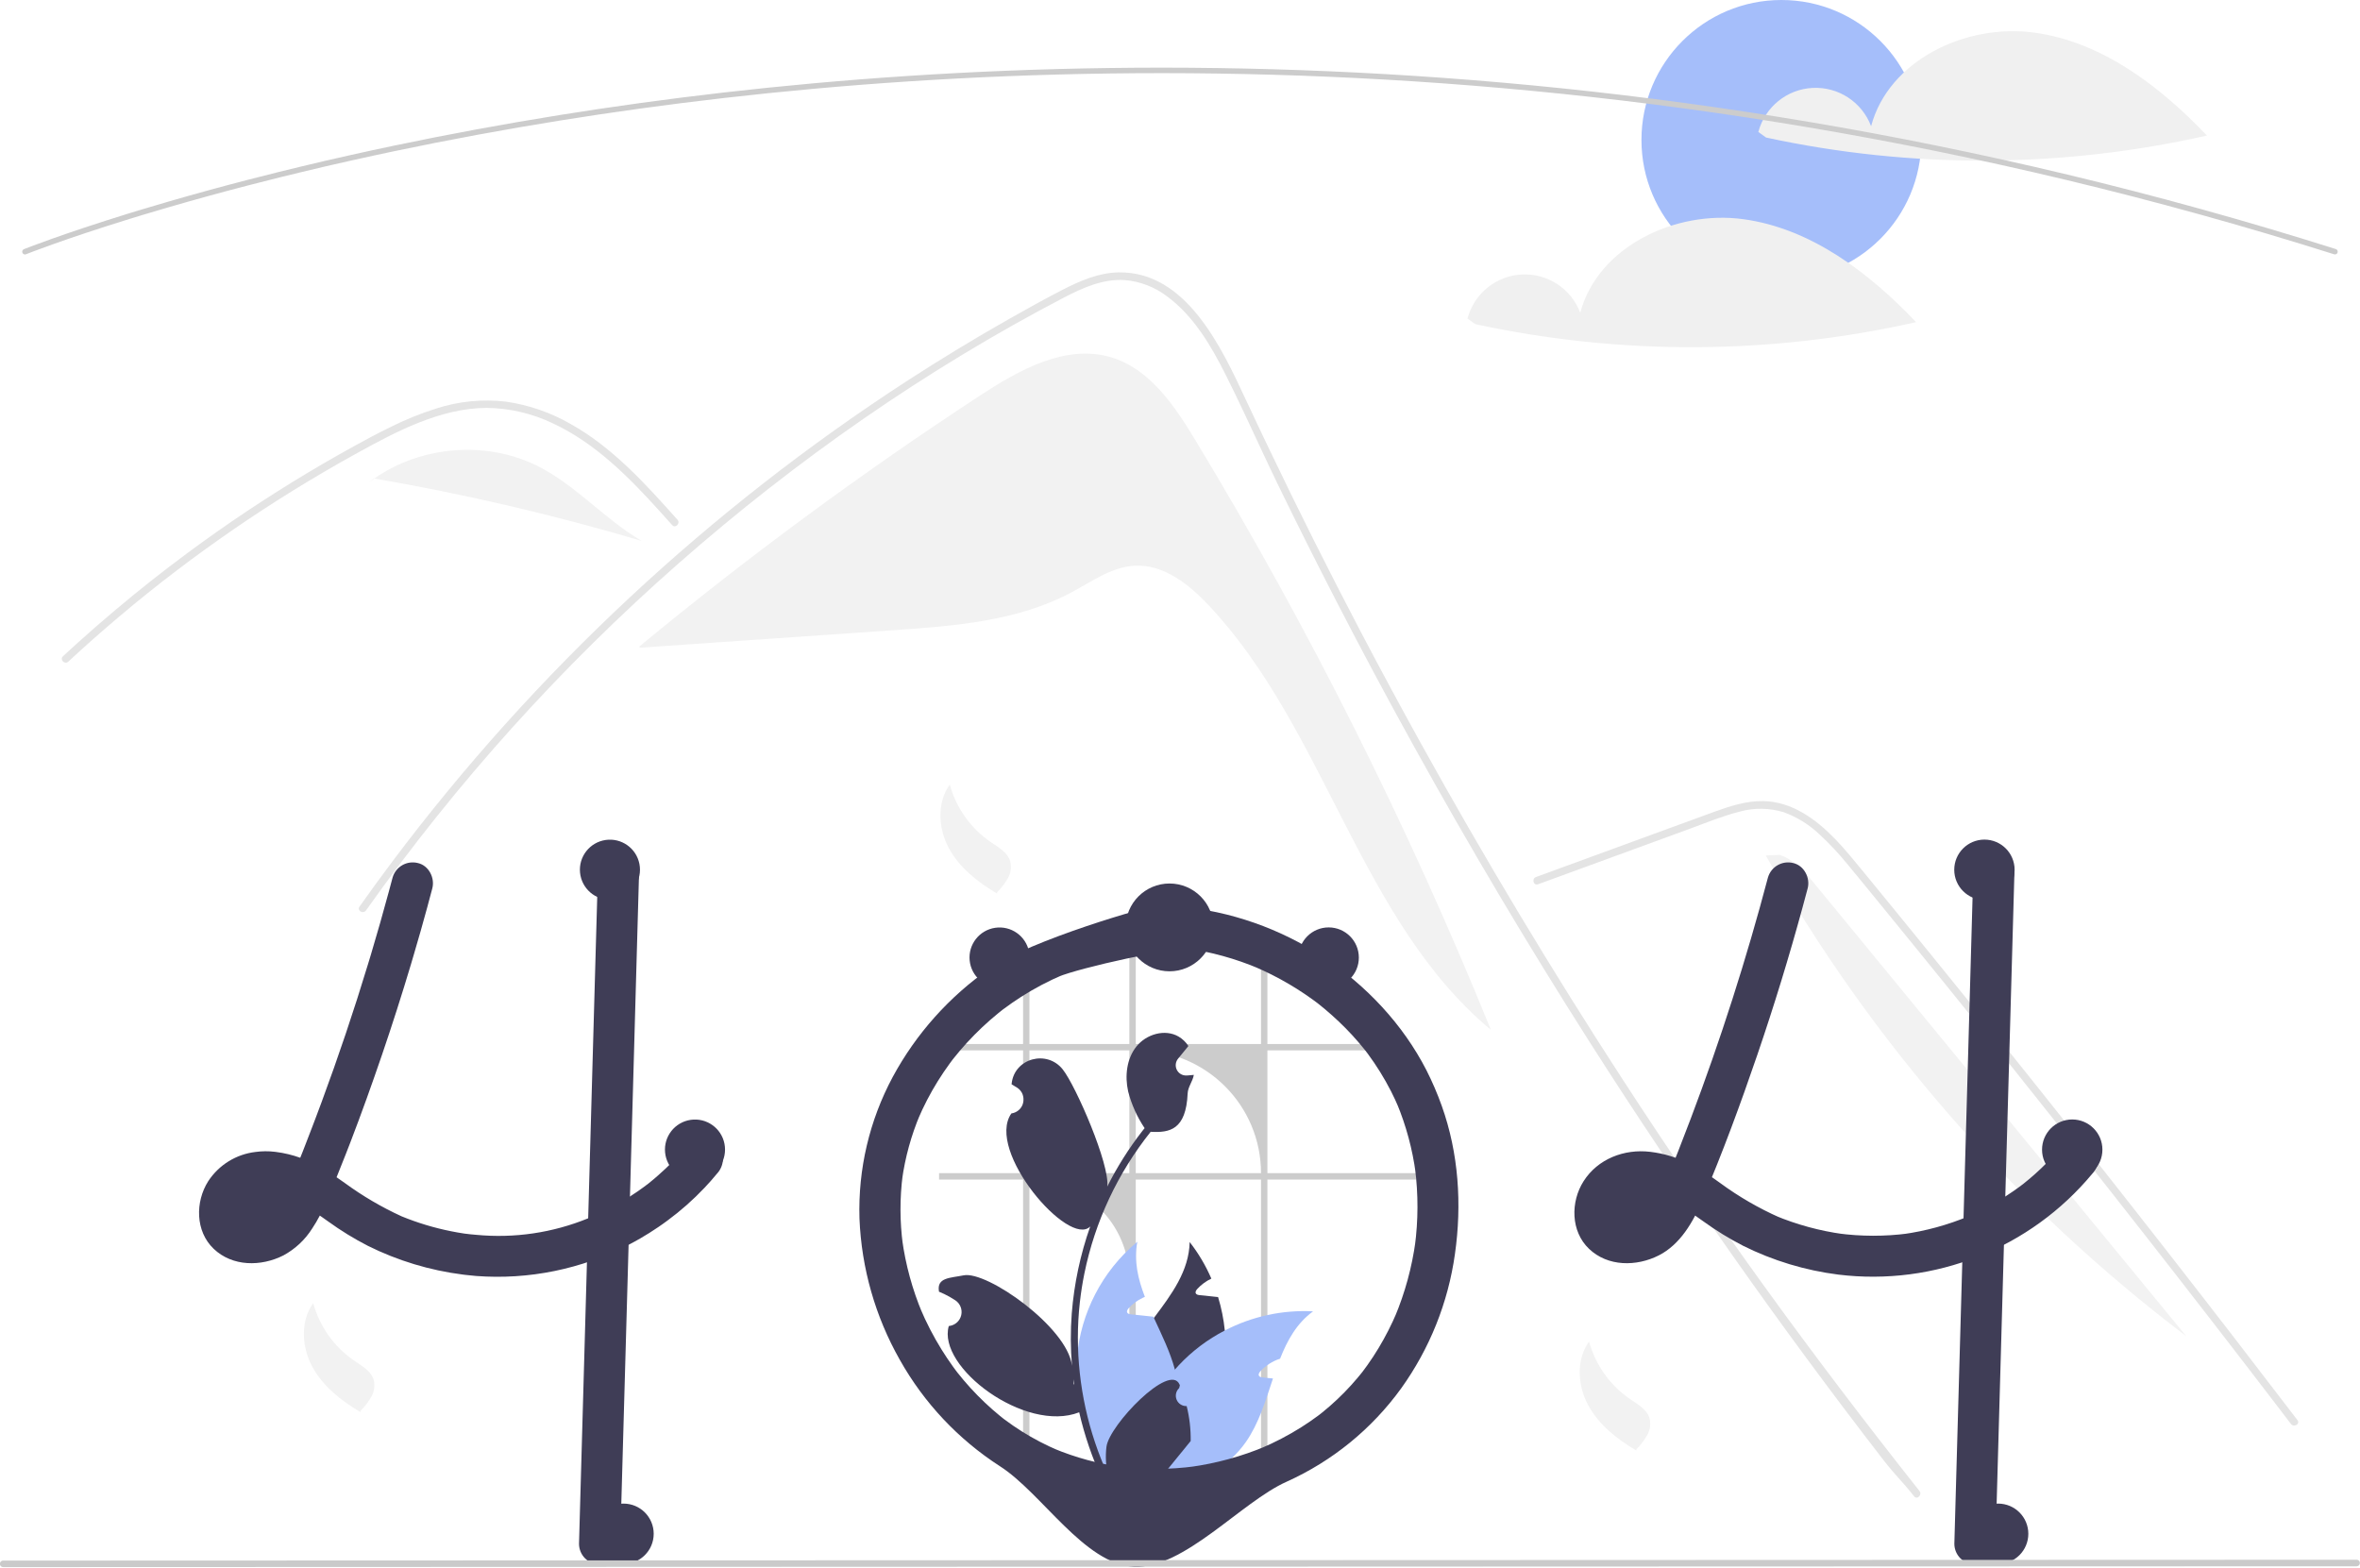
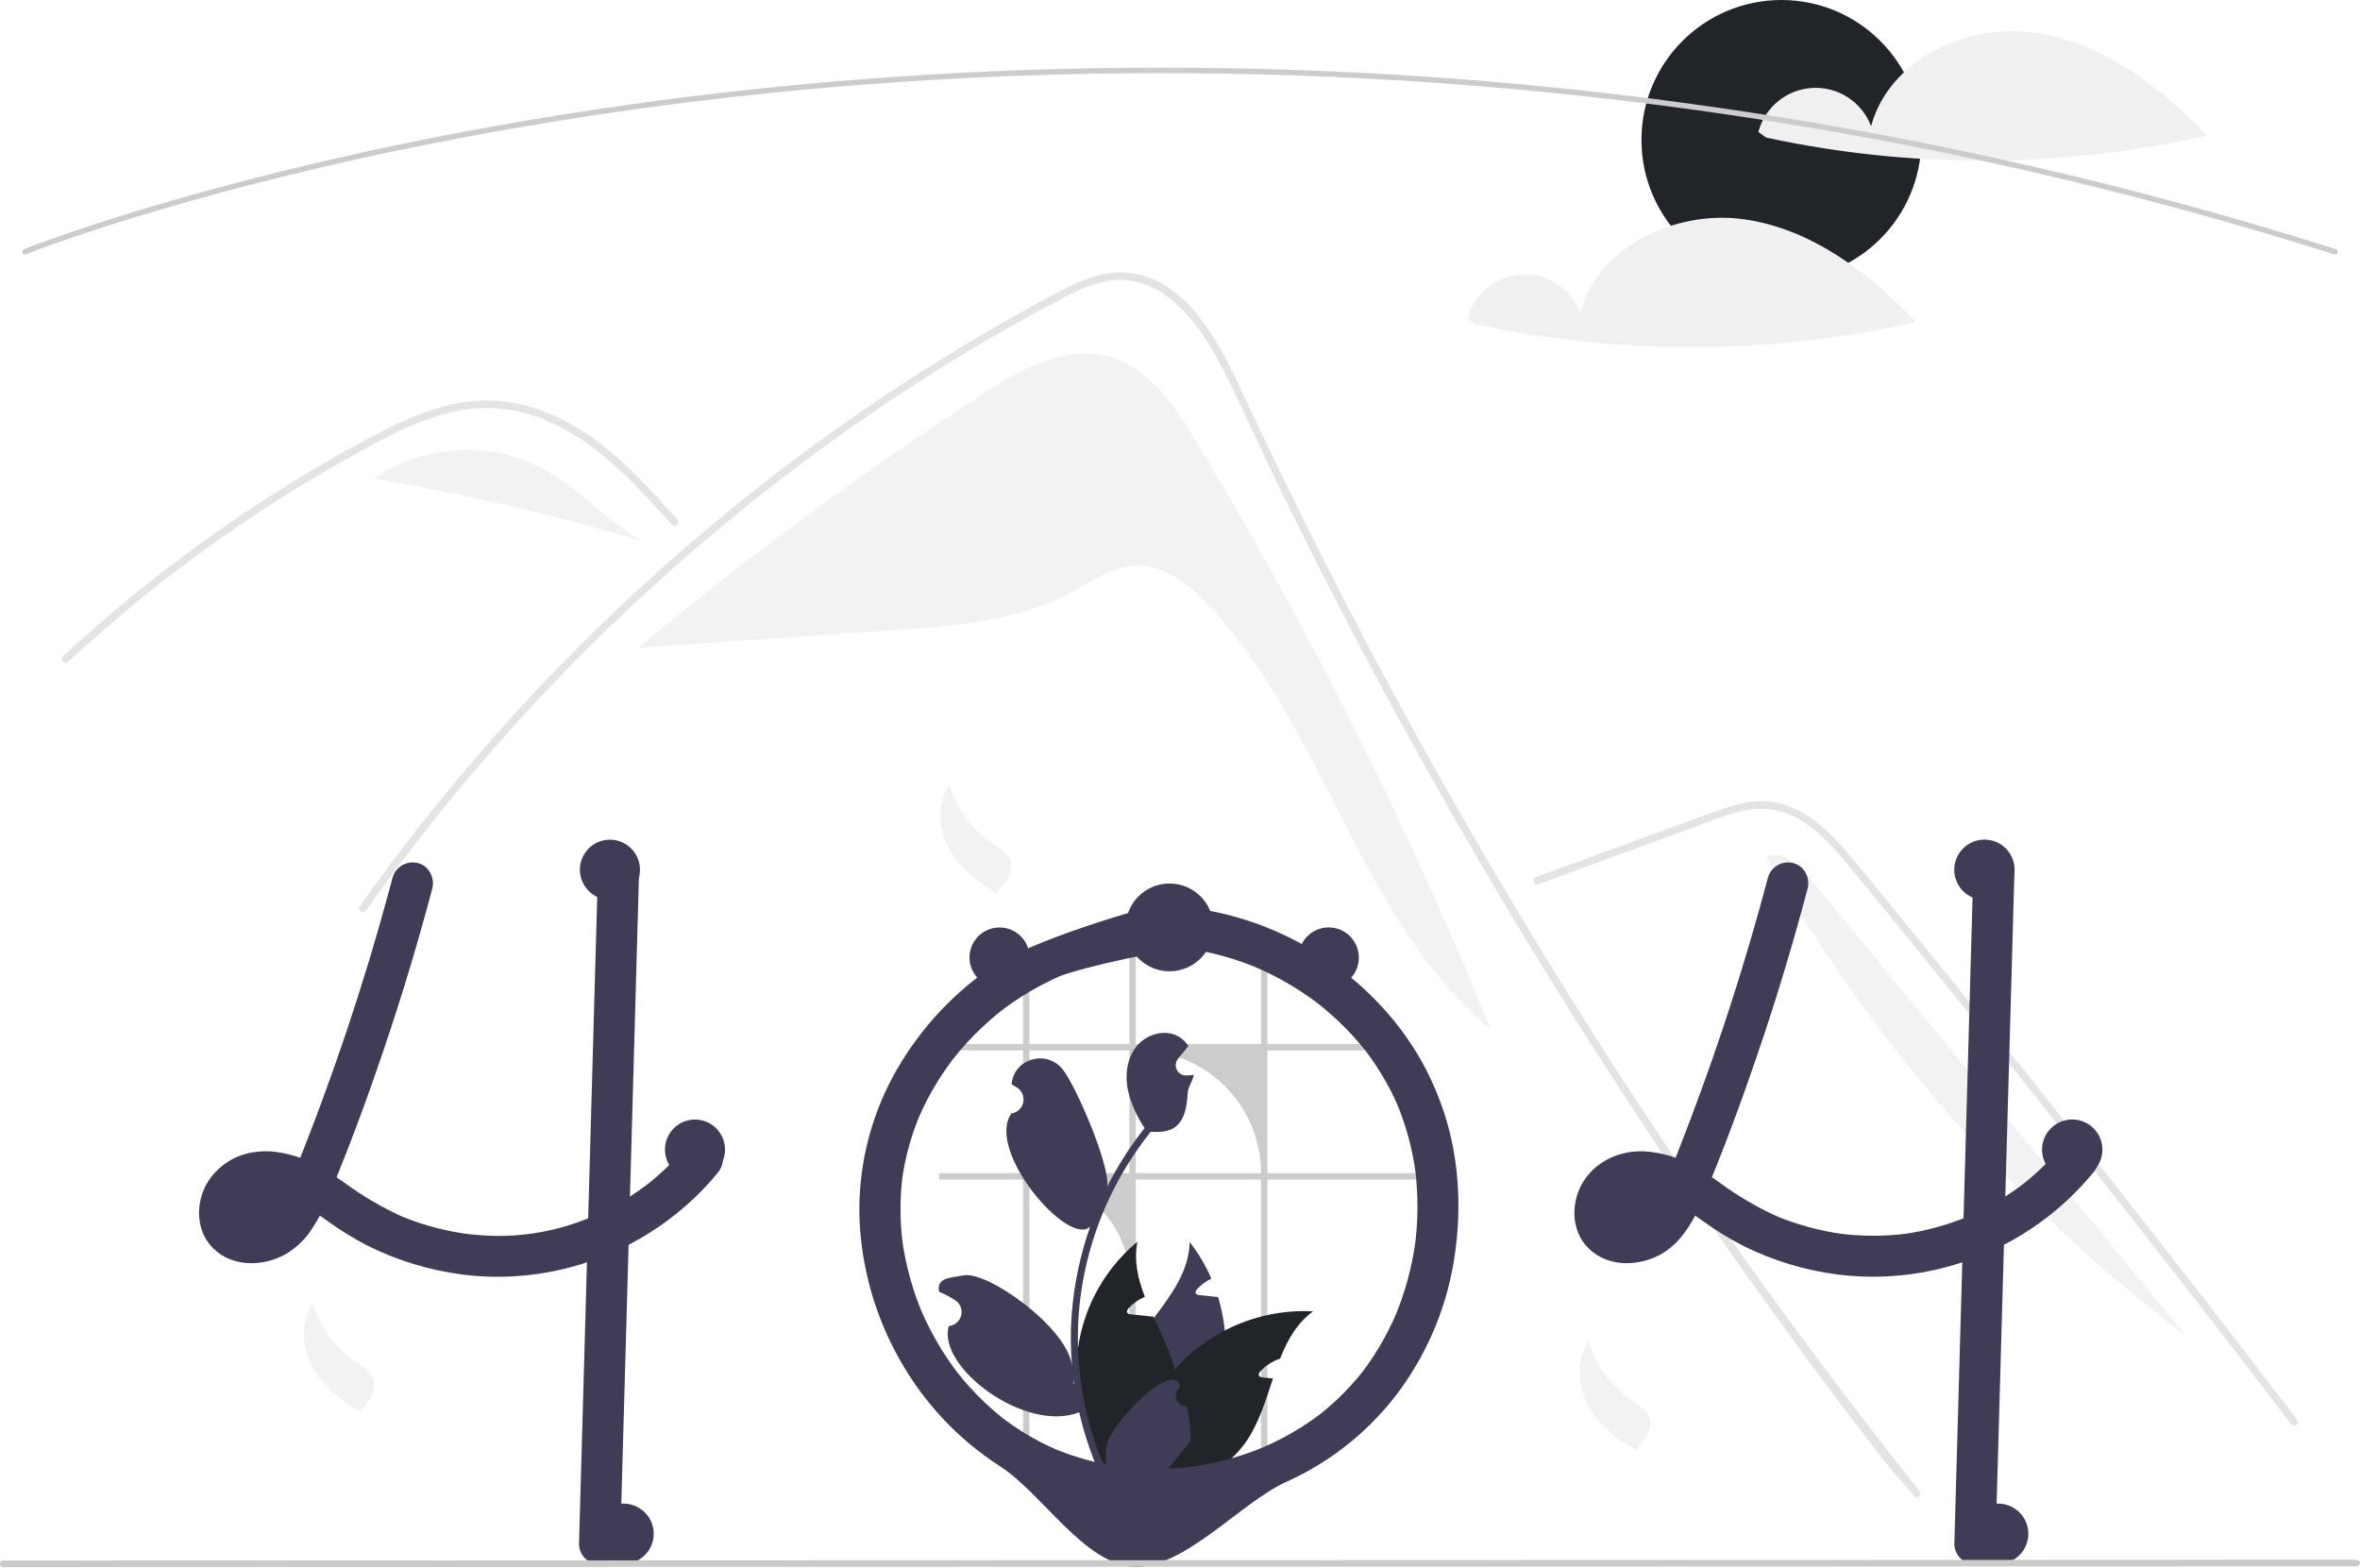
<svg xmlns="http://www.w3.org/2000/svg" data-name="Layer 1" width="860.131" height="571.148" viewBox="0 0 860.131 571.148">
  <path d="M605.67,324.953c-7.669-12.684-16.757-26.228-30.99-30.37-16.482-4.796-33.413,4.732-47.775,14.135a1392.157,1392.157,0,0,0-123.893,91.283l.043.492q46.226-3.188,92.451-6.376c22.265-1.535,45.296-3.283,64.972-13.816,7.467-3.997,14.745-9.336,23.206-9.708,10.512-.462,19.677,6.879,26.88,14.549,42.607,45.371,54.937,114.754,102.738,154.616A1516.995,1516.995,0,0,0,605.67,324.953Z" transform="translate(-169.9343 -164.426)" fill="#f2f2f2" />
  <path d="M867.571,709.781c-4.712-5.95-6.637-7.343-11.285-13.348q-56.764-73.416-106.708-151.792-33.924-53.23-64.483-108.504-14.549-26.278-28.3-52.969-10.67-20.695-20.865-41.638c-1.944-3.988-3.832-7.994-5.711-12.009-4.428-9.442-8.773-18.93-13.439-28.244-5.317-10.616-11.789-21.745-21.553-28.877a29.405,29.405,0,0,0-15.319-5.895c-7.948-.513-15.282,2.769-22.176,6.353-50.439,26.301-97.659,59.276-140.37,96.798A730.778,730.778,0,0,0,303.322,496.247c-1.008,1.439-3.392.064-2.374-1.384q6.009-8.498,12.257-16.813A734.817,734.817,0,0,1,500.805,303.064q18.248-11.826,37.183-22.542c6.362-3.603,12.752-7.16,19.251-10.497,6.371-3.273,13.137-6.215,20.416-6.325,24.77-.385,37.595,27.667,46.405,46.542q4.153,8.911,8.406,17.766,16.075,33.621,33.387,66.628,10.685,20.379,21.837,40.52,34.707,62.718,73.779,122.897c34.506,53.143,68.737,100.089,108.046,149.785C870.596,709.213,868.662,711.175,867.571,709.781Z" transform="translate(-169.9343 -164.426)" fill="#e4e4e4" />
  <path d="M414.916,355.804c-1.439-1.604-2.869-3.209-4.318-4.813-11.422-12.633-23.679-25.118-39.364-32.361a57.11,57.11,0,0,0-23.927-5.546c-8.562.028-16.932,2.273-24.843,5.418-3.74,1.494-7.398,3.19-11.001,4.996-4.116,2.072-8.159,4.281-12.183,6.509q-11.331,6.27-22.368,13.091-21.961,13.572-42.546,29.216-10.671,8.113-20.902,16.758-9.516,8.031-18.646,16.492c-1.302,1.201-3.245-.743-1.944-1.943,1.604-1.494,3.227-2.979,4.85-4.446q6.875-6.215,13.971-12.193,12.939-10.918,26.549-20.993,21.163-15.676,43.783-29.225,11.304-6.765,22.918-12.963c2.338-1.247,4.703-2.466,7.096-3.621a113.116,113.116,0,0,1,16.868-6.866,60.006,60.006,0,0,1,25.476-2.503,66.327,66.327,0,0,1,23.505,8.131c15.401,8.608,27.346,21.919,38.97,34.909C418.033,355.171,416.099,357.124,414.916,355.804Z" transform="translate(-169.9343 -164.426)" fill="#e4e4e4" />
  <path d="M730.477,486.711l36.905-13.498,18.323-6.702c5.968-2.183,11.921-4.667,18.09-6.23a28.539,28.539,0,0,1,16.374.209,37.738,37.738,0,0,1,12.771,7.917,103.64,103.64,0,0,1,10.475,11.186c3.989,4.794,7.92,9.639,11.868,14.467q24.441,29.891,48.563,60.041,24.121,30.15,47.92,60.556,23.857,30.48,47.385,61.216,2.882,3.765,5.76,7.534c1.06,1.388,3.449.02,2.375-1.388Q983.582,650.974,959.549,620.184q-24.092-30.864-48.516-61.466-24.424-30.601-49.179-60.937-6.167-7.558-12.354-15.099c-3.48-4.241-6.92-8.527-10.736-12.474-7.005-7.245-15.758-13.648-26.234-13.822-6.16-.102-12.121,1.852-17.844,3.923-6.17,2.232-12.325,4.506-18.486,6.759l-37.163,13.592-9.291,3.398c-1.649.603-.937,3.262.731,2.652Z" transform="translate(-169.9343 -164.426)" fill="#e4e4e4" />
  <path d="M366.377,334.526c-18.754-9.639-42.771-7.751-60.005,4.291a855.847,855.847,0,0,1,97.371,22.726C390.46,353.759,380.07,341.563,366.377,334.526Z" transform="translate(-169.9343 -164.426)" fill="#f2f2f2" />
  <path d="M306.188,338.784l-3.61,2.935c1.221-1.027,2.491-1.99,3.795-2.901C306.311,338.807,306.249,338.795,306.188,338.784Z" transform="translate(-169.9343 -164.426)" fill="#f2f2f2" />
  <path d="M831.549,486.846c-3.633-4.422-7.56-9.052-12.994-10.848l-5.073.2A575.436,575.436,0,0,0,966.749,651.418Q899.149,569.132,831.549,486.846Z" transform="translate(-169.9343 -164.426)" fill="#f2f2f2" />
  <path d="M516.084,450.367A37.481,37.481,0,0,0,531.015,471.325c2.82,1.92,6.157,3.762,7.122,7.035a8.379,8.379,0,0,1-.874,6.15,24.884,24.884,0,0,1-3.861,5.041l-.137.512c-6.998-4.147-13.656-9.393-17.522-16.551s-4.406-16.539.341-23.145" transform="translate(-169.9343 -164.426)" fill="#f2f2f2" />
  <path d="M749.084,653.367A37.481,37.481,0,0,0,764.015,674.325c2.82,1.92,6.157,3.762,7.122,7.035a8.379,8.379,0,0,1-.874,6.15,24.884,24.884,0,0,1-3.861,5.041l-.137.512c-6.998-4.147-13.656-9.393-17.522-16.551s-4.406-16.539.341-23.145" transform="translate(-169.9343 -164.426)" fill="#f2f2f2" />
  <path d="M284.084,639.367A37.481,37.481,0,0,0,299.015,660.325c2.82,1.92,6.157,3.762,7.122,7.035a8.379,8.379,0,0,1-.874,6.15,24.884,24.884,0,0,1-3.861,5.041l-.137.512c-6.998-4.147-13.656-9.393-17.522-16.551s-4.406-16.539.341-23.145" transform="translate(-169.9343 -164.426)" fill="#f2f2f2" />
-   <circle cx="649.249" cy="51" r="51" fill="#a5befa" />
+   <circle cx="649.249" cy="51" r="51" fill="#212529" />
  <path d="M911.219,176.296c-24.717-3.341-52.935,10.019-59.341,34.124a21.597,21.597,0,0,0-41.094,2.109l2.83,2.027a372.275,372.275,0,0,0,160.659-.726C957.079,195.76,935.935,179.637,911.219,176.296Z" transform="translate(-169.9343 -164.426)" fill="#f0f0f0" />
  <path d="M805.219,244.296c-24.717-3.341-52.935,10.019-59.341,34.124a21.597,21.597,0,0,0-41.094,2.109l2.83,2.027a372.275,372.275,0,0,0,160.659-.726C851.079,263.76,829.935,247.637,805.219,244.296Z" transform="translate(-169.9343 -164.426)" fill="#f0f0f0" />
  <path d="M1020.946,257.154a.982.982,0,0,1-.302-.047C756.237,173.489,523.199,184.424,374.264,208.321c-20.269,3.251-40.591,7.006-60.404,11.161-5.058,1.06-10.306,2.195-15.597,3.378-6.319,1.407-12.554,2.856-18.532,4.306q-3.873.917-7.595,1.849c-3.758.928-7.572,1.895-11.66,2.957-4.568,1.178-9.209,2.413-13.797,3.672a.442.442,0,0,1-.051.015l0.0.001c-5.183,1.415-10.338,2.871-15.323,4.325-2.698.779-5.304,1.548-7.799,2.307-.279.077-.526.151-.776.228l-.536.163c-.311.095-.617.188-.924.275l-.02.006 0.0.001-.812.252c-.968.293-1.912.579-2.841.864-24.545,7.566-38.038,12.949-38.171,13.002a1,1,0,1,1-.744-1.856c.134-.053,13.693-5.463,38.328-13.058.932-.286,1.879-.572,2.85-.866l.754-.234c.026-.01.052-.018.078-.025.305-.087.61-.18.919-.273l.537-.163c.268-.081.531-.161.801-.235,2.479-.754,5.093-1.524,7.798-2.307,4.987-1.455,10.147-2.911,15.334-4.328.016-.006.033-.01.049-.015v-.001c4.604-1.263,9.263-2.503,13.845-3.685,4.094-1.063,7.915-2.032,11.68-2.962q3.738-.93,7.609-1.853c5.985-1.451,12.233-2.902,18.563-4.312,5.299-1.184,10.556-2.322,15.622-3.383,19.843-4.162,40.198-7.923,60.497-11.179C523.096,182.415,756.467,171.463,1021.246,255.201a1.0 1,0,0,1-.301,1.953Z" transform="translate(-169.9343 -164.426)" fill="#ccc" />
  <path d="M432.923,584.266a6.729,6.729,0,0,0-1.7-2.67,6.43,6.43,0,0,0-.92-.71c-2.61-1.74-6.51-2.13-8.99,0a5.81,5.81,0,0,0-.69.71q-1.11,1.365-2.28,2.67c-1.28,1.46-2.59,2.87-3.96,4.24-.39.38-.78.77-1.18,1.15-.23.23-.46.45-.69.67-.88.84-1.78,1.65-2.69,2.45-.48.43-.96.85-1.45,1.26-.73.61-1.46,1.22-2.2,1.81-.07.05-.14.1-.21.16-.02.01-.03.03-.05.04-.01,0-.02,0-.03.02a.179.179,0,0,0-.07.05c-.22.15-.37.25-.48.34.04-.02.08-.05.12-.07-.18.14-.37.28-.55.42-1.75,1.29-3.54,2.53-5.37,3.69a99.21,99.21,0,0,1-14.22,7.55c-.33.13-.67.27-1.01.4a85.97,85.97,0,0,1-40.85,6.02q-2.13-.165-4.26-.45c-1.64-.24-3.27-.53-4.89-.86a97.932,97.932,0,0,1-18.02-5.44,118.652,118.652,0,0,1-20.66-12.12c-1-.71-2.01-1.42-3.02-2.11,1.15-2.82,2.28-5.64,3.38-8.48.55-1.37,1.08-2.74,1.6-4.12,4.09-10.63,7.93-21.36,11.61-32.13q5.58-16.365,10.53-32.92.51-1.68.99-3.36,2.595-8.745,4.98-17.53c.15-.57.31-1.13.45-1.7q.69-2.52,1.35-5.04c1-3.79-1.26-8.32-5.24-9.23a7.634,7.634,0,0,0-9.22,5.24c-.43,1.62-.86,3.23-1.3,4.85q-3.165,11.745-6.66,23.41-.51,1.68-1.02,3.36-7.71,25.41-16.93,50.31-1.11,3.015-2.25,6.01c-.37.98-.74,1.96-1.12,2.94-.73,1.93-1.48,3.86-2.23,5.79-.43,1.13-.87,2.26-1.31,3.38-.29.71-.57,1.42-.85,2.12a41.809,41.809,0,0,0-8.81-2.12l-.48-.06a27.397,27.397,0,0,0-7.01.06,23.914,23.914,0,0,0-17.24,10.66c-4.77,7.51-4.71,18.25,1.98,24.63,6.89,6.57,17.32,6.52,25.43,2.41a28.351,28.351,0,0,0,10.52-9.86,50.569,50.569,0,0,0,2.74-4.65c.21.14.42.28.63.43.8.56,1.6,1.13,2.39,1.69a111.738,111.738,0,0,0,14.51,8.91,108.359,108.359,0,0,0,34.62,10.47c.27.03.53.07.8.1,1.33.17,2.67.3,4.01.41a103.782,103.782,0,0,0,55.58-11.36q2.175-1.125,4.31-2.36,3.315-1.92,6.48-4.08c1.15-.78,2.27-1.57,3.38-2.4a101.042,101.042,0,0,0,13.51-11.95q2.355-2.475,4.51-5.11a8.061,8.061,0,0,0,2.2-5.3A7.564,7.564,0,0,0,432.923,584.266Zm-165.59,23.82c.21-.15.42-.31.62-.47C267.893,607.766,267.603,607.936,267.333,608.086Zm3.21-3.23c-.23.26-.44.52-.67.78a23.366,23.366,0,0,1-2.25,2.2c-.11.1-.23.2-.35.29a.01.01,0,0,0-.01.01,3.804,3.804,0,0,0-.42.22q-.645.39-1.32.72a17.005,17.005,0,0,1-2.71.75,16.799,16.799,0,0,1-2.13.02h-.02a14.823,14.823,0,0,1-1.45-.4c-.24-.12-.47-.26-.7-.4-.09-.08-.17-.16-.22-.21a2.44,2.44,0,0,1-.27-.29.01.01,0,0,0-.01-.01c-.11-.2-.23-.4-.34-.6a.031.031,0,0,1-.01-.02c-.08-.25-.15-.51-.21-.77a12.511,12.511,0,0,1,.01-1.37,13.467,13.467,0,0,1,.54-1.88,11.068,11.068,0,0,1,.69-1.26c.02-.04.12-.2.23-.38.01-.01.01-.01.01-.02.15-.17.3-.35.46-.51.27-.3.56-.56.85-.83a18.022,18.022,0,0,1,1.75-1.01,19.481,19.481,0,0,1,2.93-.79,24.989,24.989,0,0,1,4.41.04,30.301,30.301,0,0,1,4.1,1.01,36.945,36.945,0,0,1-2.77,4.54C270.623,604.746,270.583,604.806,270.543,604.856Zm-11.12-3.29a2.18,2.18,0,0,1-.31.39A1.409,1.409,0,0,1,259.423,601.566Z" transform="translate(-169.9343 -164.426)" fill="#3f3d56" />
  <path d="M402.863,482.136q-.135,4.71-.27,9.42-.285,10.455-.59,20.92-.315,11.775-.66,23.54-.165,6.075-.34,12.15-.465,16.365-.92,32.72c-.03,1.13-.07,2.25-.1,3.38q-.225,8.115-.45,16.23-.255,8.805-.5,17.61-.18,6.6-.37,13.21-1.35,47.895-2.7,95.79a7.648,7.648,0,0,1-7.5,7.5,7.561,7.561,0,0,1-7.5-7.5q.75-26.94,1.52-53.88.675-24.36,1.37-48.72.225-8.025.45-16.06.345-12.09.68-24.18c.03-1.13.07-2.25.1-3.38.02-.99.05-1.97.08-2.96q.66-23.475,1.32-46.96.27-9.24.52-18.49.3-10.545.6-21.08c.09-3.09.17-6.17.26-9.26a7.648,7.648,0,0,1,7.5-7.5A7.561,7.561,0,0,1,402.863,482.136Z" transform="translate(-169.9343 -164.426)" fill="#3f3d56" />
  <path d="M814.291,484.217a893.238,893.238,0,0,1-28.161,87.941c-3.007,7.946-6.083,15.877-9.371,23.712l.756-1.792a54.583,54.583,0,0,1-5.59,10.612q-.229.321-.467.636,1.166-1.49.443-.589c-.254.301-.505.602-.768.895a23.664,23.664,0,0,1-2.249,2.203q-.301.258-.612.504l.938-.729c-.109.257-.873.597-1.111.743a18.254,18.254,0,0,1-2.405,1.219l1.792-.756a19.086,19.086,0,0,1-4.231,1.161l1.994-.268a17.021,17.021,0,0,1-4.298.046l1.994.268a14.002,14.002,0,0,1-3.405-.917l1.792.756a12.012,12.012,0,0,1-1.679-.896c-.271-.177-1.105-.809-.015.025,1.133.866.146.074-.088-.156-.194-.192-.37-.4-.56-.595-.882-.905.996,1.557.397.499a18.182,18.182,0,0,1-.878-1.637l.756,1.792a11.925,11.925,0,0,1-.728-2.651l.268,1.994a13.651,13.651,0,0,1-.003-3.405l-.268,1.994a15.964,15.964,0,0,1,.995-3.68l-.756,1.792a16.729,16.729,0,0,1,1.178-2.298,6.729,6.729,0,0,1,.729-1.071c.049.016-1.269,1.513-.569.757.183-.198.354-.406.539-.602.296-.314.614-.601.926-.898,1.045-.994-1.462.966-.257.179a19.049,19.049,0,0,1,2.749-1.499l-1.792.756a20.311,20.311,0,0,1,4.995-1.34l-1.994.268a25.628,25.628,0,0,1,6.461.076l-1.994-.268a33.211,33.211,0,0,1,7.892,2.22l-1.792-.756c5.39,2.314,10.163,5.749,14.928,9.118a111.95,111.95,0,0,0,14.506,8.906,108.388,108.388,0,0,0,34.622,10.474,103.933,103.933,0,0,0,92.586-36.752,8.078,8.078,0,0,0,2.197-5.303,7.632,7.632,0,0,0-2.197-5.303c-2.752-2.526-7.949-3.239-10.607,0a95.636,95.636,0,0,1-8.107,8.727q-2.017,1.914-4.142,3.71-1.214,1.026-2.461,2.011c-.393.311-1.619,1.138.263-.197-.431.306-.845.64-1.271.955a99.269,99.269,0,0,1-20.332,11.565l1.792-.756a96.836,96.836,0,0,1-24.171,6.622l1.994-.268a97.643,97.643,0,0,1-25.754-.038l1.994.268a99.8,99.8,0,0,1-24.857-6.77l1.792.756a116.025,116.025,0,0,1-21.736-12.591,86.877,86.877,0,0,0-11.113-6.994,42.824,42.824,0,0,0-14.438-4.389c-9.439-1.111-19.057,2.566-24.246,10.72-4.776,7.505-4.714,18.244,1.974,24.625,6.888,6.572,17.318,6.517,25.436,2.406,7.817-3.959,12.513-12.185,15.815-19.942,7.431-17.455,14.01-35.314,20.14-53.263q9.097-26.637,16.499-53.813.917-3.366,1.807-6.739c1.001-3.789-1.261-8.32-5.238-9.226a7.633,7.633,0,0,0-9.226,5.238Z" transform="translate(-169.9343 -164.426)" fill="#3f3d56" />
  <path d="M889.124,482.136l-2.7,95.793-2.685,95.294-1.518,53.884a7.565,7.565,0,0,0,7.5,7.5,7.649,7.649,0,0,0,7.5-7.5l2.7-95.793,2.685-95.294,1.518-53.884a7.565,7.565,0,0,0-7.5-7.5,7.649,7.649,0,0,0-7.5,7.5Z" transform="translate(-169.9343 -164.426)" fill="#3f3d56" />
  <path d="M629.526,700.361h2.329V594.319h54.329v-2.323H631.855V547.252H673.81q-.923-1.173-1.899-2.317H631.855V515.382c-.77-.328-1.547-.645-2.329-.944V544.935h-45.652V507.07c-.782.036-1.553.09-2.329.155v37.71h-36.42V516.684c-.782.346-1.553.711-2.317,1.093V544.935h-30.616v2.317h30.616v44.744h-30.616v2.323h30.616V700.361h2.317V594.319a36.413,36.413,0,0,1,36.42,36.42v69.622h2.329V594.319h45.652Zm-84.401-108.365V547.252h36.42v44.744Zm38.749,0V547.252h.914a44.741,44.741,0,0,1,44.738,44.744Z" transform="translate(-169.9343 -164.426)" opacity="0.2" />
  <path d="M615.303,668.566a63.059,63.059,0,0,1-20.05,33.7c-.74.64-1.48,1.26-2.25,1.87q-2.805.255-5.57.52c-1.53.14-3.04.29-4.54.43l-.27.03-.19-1.64-.76-6.64a37.623,37.623,0,0,1-3.3-32.44c2.64-7.12,7.42-13.41,12.12-19.65,6.49-8.62,12.8-17.14,13.03-27.65a60.544,60.544,0,0,1,7.9,13.33,16.432,16.432,0,0,0-5.12,3.77c-.41.45-.82,1.08-.54,1.62.24.46.84.57,1.36.63,1.25.13,2.51.26,3.76.39,1,.11,2,.21,3,.32a63.99,63.99,0,0,1,2.45,12.18A61.189,61.189,0,0,1,615.303,668.566Z" transform="translate(-169.9343 -164.426)" fill="#3f3d56" />
-   <path d="M648.503,642.356c-5.9,4.29-9.35,10.46-12.03,17.26a16.628,16.628,0,0,0-7.17,4.58c-.41.45-.82,1.08-.54,1.62.24.46.84.57,1.36.63,1.25.13,2.51.26,3.76.39-2.68,8.04-5.14,16.36-9.88,23.15a36.989,36.989,0,0,1-12.03,10.91,38.492,38.492,0,0,1-4.02,1.99q-7.62.585-14.95,1.25-2.805.255-5.57.52c-1.53.14-3.04.29-4.54.43q-.015-.825,0-1.65a63.304,63.304,0,0,1,15.25-39.86c.45-.52.91-1.03,1.38-1.54a61.792,61.792,0,0,1,16.81-12.7A62.654,62.654,0,0,1,648.503,642.356Z" transform="translate(-169.9343 -164.426)" fill="#a5befa" />
-   <path d="M589.163,699.526l-1.15,3.4-.58,1.73c-1.53.14-3.04.29-4.54.43l-.27.03c-1.66.17-3.31.34-4.96.51-.43-.5-.86-1.01-1.28-1.53a62.03,62.03,0,0,1,8.07-87.11c-1.32,6.91.22,13.53,2.75,20.1-.27.11-.53.22-.78.34a16.432,16.432,0,0,0-5.12,3.77c-.41.45-.82,1.08-.54,1.62.24.46.84.57,1.36.63,1.25.13,2.51.26,3.76.39,1,.11,2,.21,3,.32q.705.075,1.41.15c.07.15.13.29.2.44,2.85,6.18,5.92,12.39,7.65,18.83a43.666,43.666,0,0,1,1.02,4.91A37.604,37.604,0,0,1,589.163,699.526Z" transform="translate(-169.9343 -164.426)" fill="#a5befa" />
+   <path d="M648.503,642.356c-5.9,4.29-9.35,10.46-12.03,17.26a16.628,16.628,0,0,0-7.17,4.58c-.41.45-.82,1.08-.54,1.62.24.46.84.57,1.36.63,1.25.13,2.51.26,3.76.39-2.68,8.04-5.14,16.36-9.88,23.15a36.989,36.989,0,0,1-12.03,10.91,38.492,38.492,0,0,1-4.02,1.99q-7.62.585-14.95,1.25-2.805.255-5.57.52c-1.53.14-3.04.29-4.54.43q-.015-.825,0-1.65a63.304,63.304,0,0,1,15.25-39.86c.45-.52.91-1.03,1.38-1.54a61.792,61.792,0,0,1,16.81-12.7A62.654,62.654,0,0,1,648.503,642.356Z" transform="translate(-169.9343 -164.426)" fill="#212529" />
+   <path d="M589.163,699.526l-1.15,3.4-.58,1.73c-1.53.14-3.04.29-4.54.43l-.27.03c-1.66.17-3.31.34-4.96.51-.43-.5-.86-1.01-1.28-1.53a62.03,62.03,0,0,1,8.07-87.11c-1.32,6.91.22,13.53,2.75,20.1-.27.11-.53.22-.78.34a16.432,16.432,0,0,0-5.12,3.77c-.41.45-.82,1.08-.54,1.62.24.46.84.57,1.36.63,1.25.13,2.51.26,3.76.39,1,.11,2,.21,3,.32q.705.075,1.41.15c.07.15.13.29.2.44,2.85,6.18,5.92,12.39,7.65,18.83a43.666,43.666,0,0,1,1.02,4.91A37.604,37.604,0,0,1,589.163,699.526Z" transform="translate(-169.9343 -164.426)" fill="#212529" />
  <path d="M689.821,554.487c-8.609-16.792-21.946-30.921-37.632-41.304a114.237,114.237,0,0,0-52.563-18.38q-3.69-.335-7.399-.393c-2.921-.044-46.866,12.632-61.587,22.982a114.295,114.295,0,0,0-35.333,39.527,102.5,102.5,0,0,0-12.126,51.633,113.564,113.564,0,0,0,14.703,51.476,110.475,110.475,0,0,0,36.444,38.746C549.667,708.561,565.074,734.51,583.183,735.426c18.246.923,39.054-23.555,55.695-30.987a104.425,104.425,0,0,0,41.726-34.005,110.25,110.25,0,0,0,19.599-48.948c2.574-18.083,1.374-36.733-4.801-54.016a111.86,111.86,0,0,0-5.58-12.983c-1.78-3.505-6.996-4.796-10.261-2.691a7.68,7.68,0,0,0-2.691,10.261q1.568,3.088,2.915,6.278l-.756-1.792a101.151,101.151,0,0,1,6.876,25.538l-.268-1.994a109.229,109.229,0,0,1-.066,28.683l.268-1.994a109.734,109.734,0,0,1-7.555,27.674l.756-1.792a104.212,104.212,0,0,1-6.672,13.098q-1.923,3.186-4.081,6.222c-.632.888-1.283,1.761-1.939,2.631-.856,1.136,1.167-1.483.282-.369-.151.19-.3.38-.452.569q-.681.852-1.382,1.688a93.613,93.613,0,0,1-10.176,10.384q-1.366,1.192-2.778,2.331c-.469.378-.932.773-1.421,1.125.019-.013,1.58-1.199.656-.511-.29.216-.579.436-.87.652q-2.91,2.156-5.974,4.092a103.485,103.485,0,0,1-14.756,7.713l1.792-.756a109.215,109.215,0,0,1-27.597,7.552l1.994-.268a108.154,108.154,0,0,1-28.589.051l1.994.268a99.835,99.835,0,0,1-25.095-6.784l1.792.756a93.643,93.643,0,0,1-13.416-6.991q-3.174-2-6.184-4.247c-.286-.214-.57-.43-.855-.645-.915-.691.658.51.67.518a19.169,19.169,0,0,1-1.535-1.225q-1.454-1.184-2.861-2.422a101.989,101.989,0,0,1-10.493-10.709q-1.213-1.434-2.374-2.911c-.335-.426-.947-1.29.404.529-.178-.239-.362-.474-.542-.712q-.647-.858-1.276-1.728-2.203-3.048-4.188-6.246a109.29,109.29,0,0,1-7.805-15.108l.756,1.792a106.588,106.588,0,0,1-7.34-26.837l.268,1.994a97.866,97.866,0,0,1-.048-25.636l-.268,1.994A94.673,94.673,0,0,1,505.276,570.55l-.756,1.792a101.557,101.557,0,0,1,7.195-13.856q2.066-3.323,4.378-6.485.525-.718,1.062-1.428c.324-.428,1.215-1.493-.305.388.149-.184.293-.374.439-.56q1.269-1.608,2.6-3.165A107.402,107.402,0,0,1,530.772,536.215q1.474-1.292,2.995-2.529.691-.562,1.391-1.113c.187-.147.376-.291.562-.439-1.997,1.59-.555.433-.102.093q3.134-2.348,6.435-4.461a103.644,103.644,0,0,1,15.387-8.108l-1.792.756c7.76-3.258,42.141-10.949,48.394-10.11l-1.994-.268A106.225,106.225,0,0,1,628.768,517.419l-1.792-.756a110.313,110.313,0,0,1,12.6,6.329q3.043,1.784,5.967,3.763,1.384.937,2.738,1.915.677.489,1.346.989c.248.185.494.373.741.558,1.039.779-1.431-1.128-.342-.267a110.843,110.843,0,0,1,10.368,9.253q2.401,2.445,4.637,5.045,1.147,1.334,2.246,2.708c.364.455,1.605,2.101.084.085.372.493.747.982,1.114,1.479a97.977,97.977,0,0,1,8.392,13.538c1.793,3.498,6.987,4.802,10.261,2.691A7.677,7.677,0,0,0,689.821,554.487Z" transform="translate(-169.9343 -164.426)" fill="#3f3d56" />
  <path d="M602.431,676.882a3.78,3.78,0,0,1-2.739-6.551c.095-.379.164-.651.259-1.03q-.051-.124-.103-.247c-3.48-8.298-25.685,14.833-26.645,22.632a30.029,30.029,0,0,0,.527,10.328A120.392,120.392,0,0,1,562.778,652.01a116.202,116.202,0,0,1,.721-12.963q.597-5.293,1.657-10.511a121.787,121.787,0,0,1,24.151-51.616c6.874.384,12.898-.663,13.48-13.985.103-2.37,1.861-4.422,2.248-6.756-.656.086-1.323.14-1.979.183-.204.011-.42.021-.624.032l-.077.003a3.745,3.745,0,0,1-3.076-6.101q.425-.523.851-1.046c.43-.538.871-1.065,1.302-1.603a1.865,1.865,0,0,0,.14-.161c.495-.613.99-1.216,1.485-1.829a10.829,10.829,0,0,0-3.55-3.432c-4.959-2.905-11.801-.893-15.384,3.593-3.593,4.486-4.271,10.779-3.023,16.384a43.398,43.398,0,0,0,6.003,13.383c-.269.344-.549.678-.818,1.022a122.574,122.574,0,0,0-12.794,20.268c1.016-7.939-11.412-36.608-16.218-42.681-5.773-7.294-17.611-4.111-18.628,5.136q-.015.134-.029.268,1.071.604,2.096,1.282a5.127,5.127,0,0,1-2.067,9.33l-.105.016c-9.556,13.644,21.077,49.155,28.745,41.181a125.11,125.11,0,0,0-6.734,31.693,118.664,118.664,0,0,0,.086,19.16l-.032-.226C558.902,648.154,529.674,627.514,521.139,629.233c-4.917.99-9.76.765-9.013,5.725q.018.119.036.237a34.442,34.442,0,0,1,3.862,1.861q1.071.604,2.096,1.282a5.127,5.127,0,0,1-2.067,9.33l-.105.016c-.075.011-.14.022-.215.032-4.35,14.966,27.907,39.12,47.518,31.435h.011a125.075,125.075,0,0,0,8.402,24.528H601.679c.108-.334.204-.678.301-1.011a34.102,34.102,0,0,1-8.305-.495c2.227-2.733,4.454-5.487,6.681-8.219a1.861,1.861,0,0,0,.14-.161c1.13-1.398,2.27-2.786,3.399-4.185l.001-.002a49.952,49.952,0,0,0-1.464-12.725Zm-34.371-67.613.016-.021-.016.043Zm-6.648,59.932-.258-.581c.011-.42.011-.839,0-1.269,0-.118-.021-.237-.021-.355.097.742.183,1.485.29,2.227Z" transform="translate(-169.9343 -164.426)" fill="#3f3d56" />
  <circle cx="95.249" cy="439" r="11" fill="#3f3d56" />
  <circle cx="227.249" cy="559" r="11" fill="#3f3d56" />
  <circle cx="728.249" cy="559" r="11" fill="#3f3d56" />
  <circle cx="755.249" cy="419" r="11" fill="#3f3d56" />
  <circle cx="723.249" cy="317" r="11" fill="#3f3d56" />
  <path d="M434.183,583.426a10.949,10.949,0,1,1-.21-2.16A10.992,10.992,0,0,1,434.183,583.426Z" transform="translate(-169.9343 -164.426)" fill="#3f3d56" />
  <circle cx="484.249" cy="349" r="11" fill="#3f3d56" />
  <path d="M545.183,513.426a10.949,10.949,0,1,1-.21-2.16A10.992,10.992,0,0,1,545.183,513.426Z" transform="translate(-169.9343 -164.426)" fill="#3f3d56" />
  <path d="M403.183,481.426a10.949,10.949,0,1,1-.21-2.16A10.992,10.992,0,0,1,403.183,481.426Z" transform="translate(-169.9343 -164.426)" fill="#3f3d56" />
  <circle cx="599.249" cy="443" r="11" fill="#3f3d56" />
  <circle cx="426.249" cy="338" r="16" fill="#3f3d56" />
  <path d="M1028.875,735.267l-857.75.307a1.191,1.191,0,1,1,0-2.381l857.75-.307a1.191,1.191,0,0,1,0,2.381Z" transform="translate(-169.9343 -164.426)" fill="#cacaca" />
</svg>
